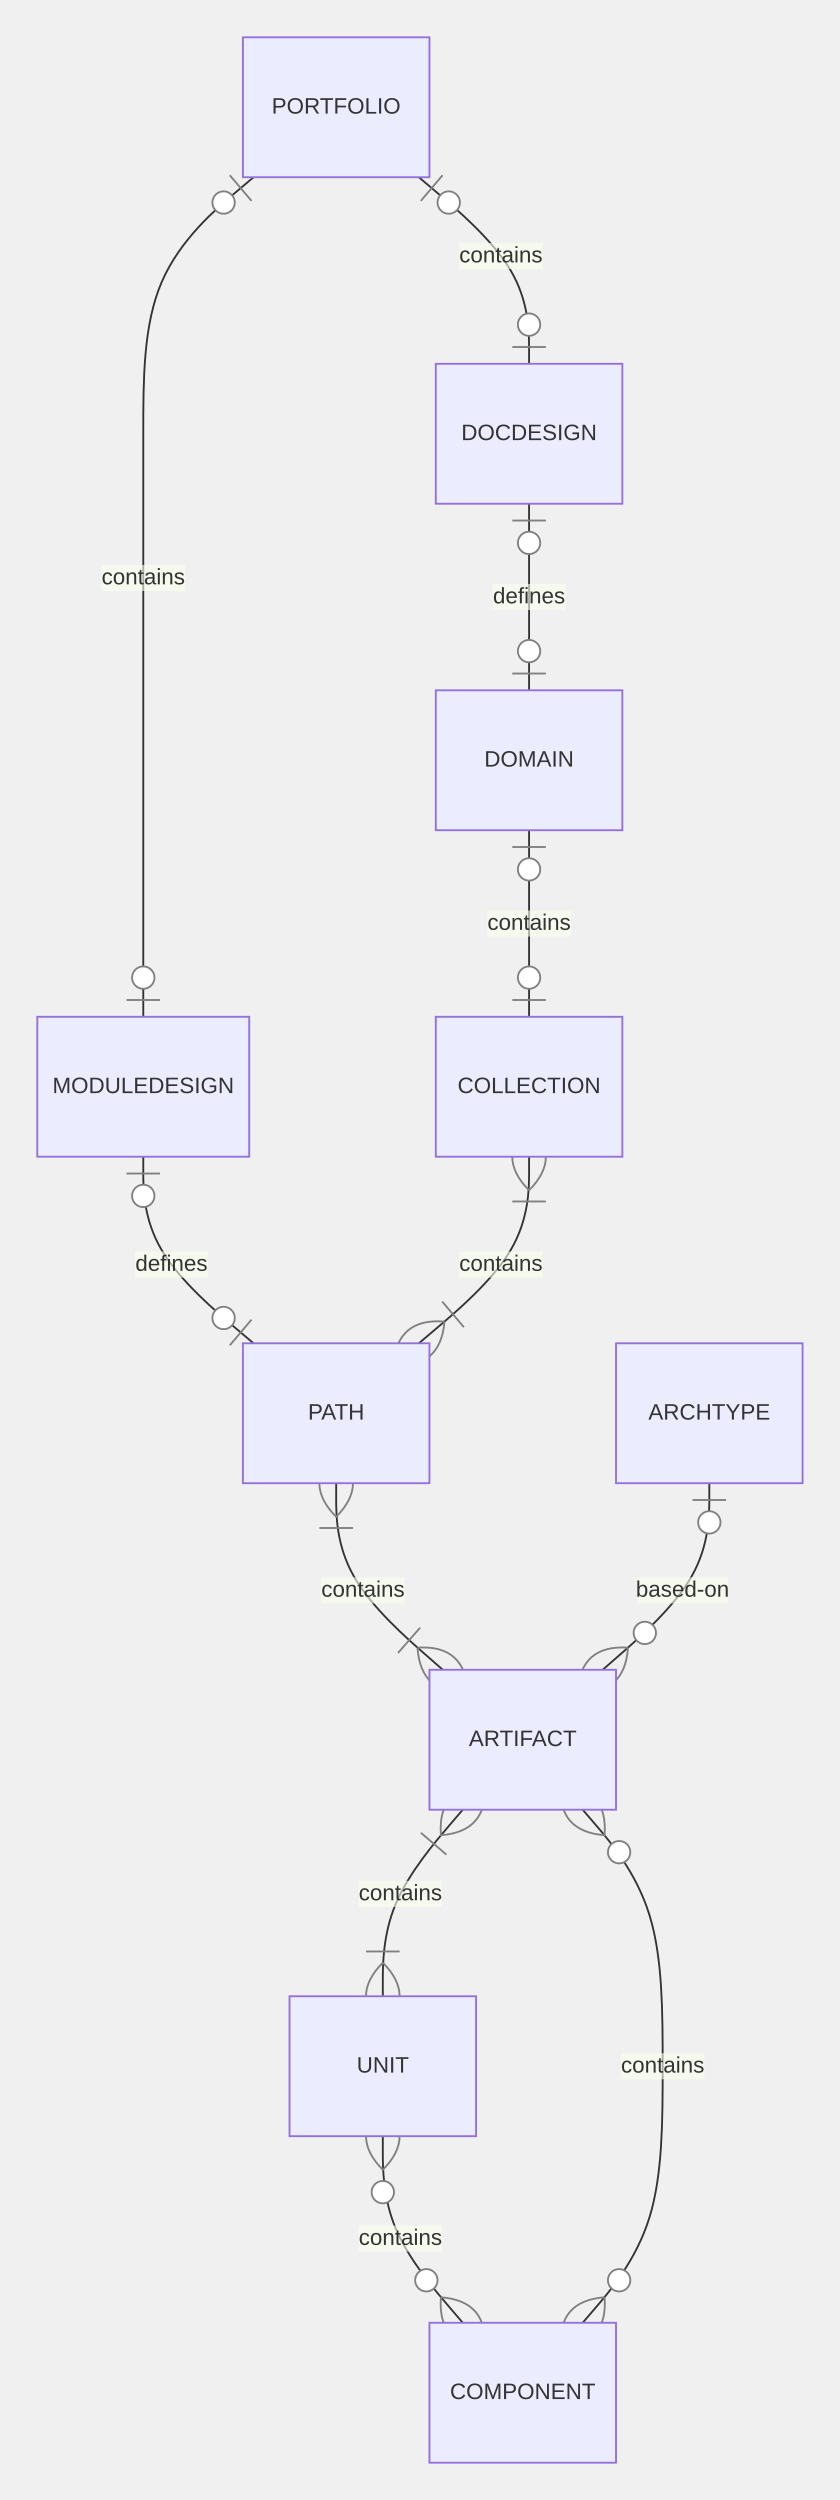
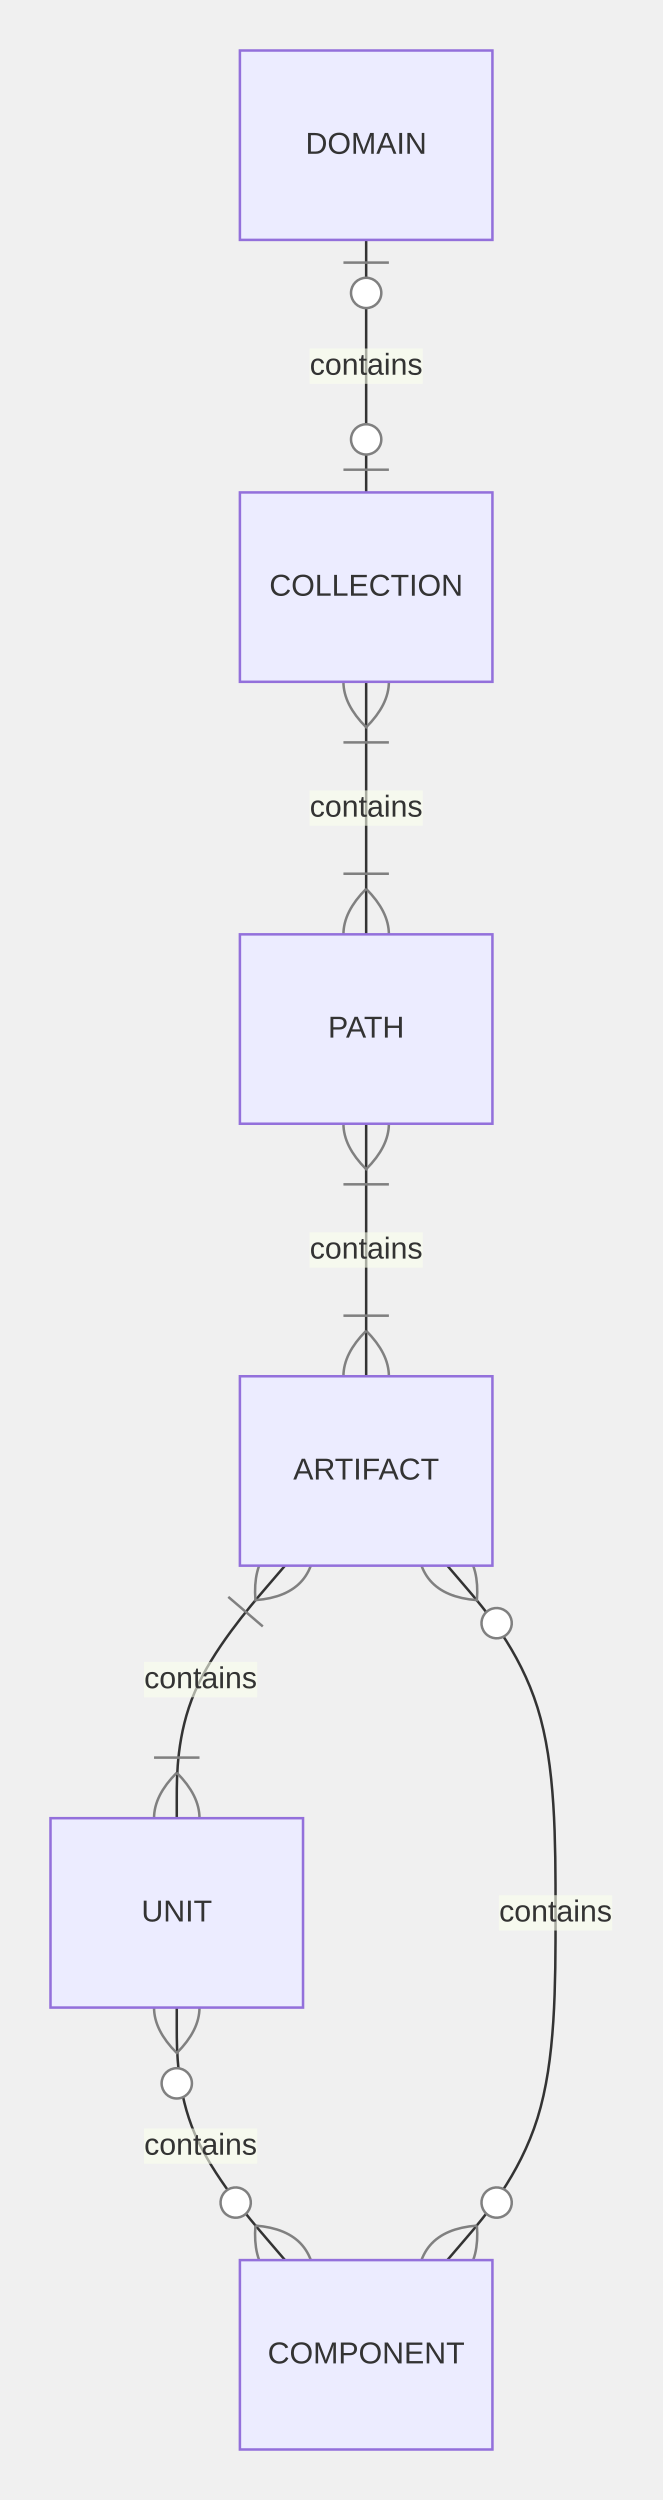
- <svg xmlns="http://www.w3.org/2000/svg" aria-labelledby="chart-title-mermaid-1660605227995 chart-desc-mermaid-1660605227995" role="img" viewBox="0 0 450.188 1340" style="max-width: 450.188px; background-color: rgb(255, 255, 255);" height="1340" width="100%" id="mermaid-1660605227995">
-   <style>#mermaid-1660605227995 {font-family:"trebuchet ms",verdana,arial,sans-serif;font-size:16px;fill:#333;}#mermaid-1660605227995 .error-icon{fill:#552222;}#mermaid-1660605227995 .error-text{fill:#552222;stroke:#552222;}#mermaid-1660605227995 .edge-thickness-normal{stroke-width:2px;}#mermaid-1660605227995 .edge-thickness-thick{stroke-width:3.5px;}#mermaid-1660605227995 .edge-pattern-solid{stroke-dasharray:0;}#mermaid-1660605227995 .edge-pattern-dashed{stroke-dasharray:3;}#mermaid-1660605227995 .edge-pattern-dotted{stroke-dasharray:2;}#mermaid-1660605227995 .marker{fill:#333333;stroke:#333333;}#mermaid-1660605227995 .marker.cross{stroke:#333333;}#mermaid-1660605227995 svg{font-family:"trebuchet ms",verdana,arial,sans-serif;font-size:16px;}#mermaid-1660605227995 .entityBox{fill:#ECECFF;stroke:#9370DB;}#mermaid-1660605227995 .attributeBoxOdd{fill:#ffffff;stroke:#9370DB;}#mermaid-1660605227995 .attributeBoxEven{fill:#f2f2f2;stroke:#9370DB;}#mermaid-1660605227995 .relationshipLabelBox{fill:hsl(80, 100%, 96.275%);opacity:0.7;background-color:hsl(80, 100%, 96.275%);}#mermaid-1660605227995 .relationshipLabelBox rect{opacity:0.5;}#mermaid-1660605227995 .relationshipLine{stroke:#333333;}#mermaid-1660605227995 :root{--mermaid-font-family:"trebuchet ms",verdana,arial,sans-serif;}</style>
+ <svg xmlns="http://www.w3.org/2000/svg" aria-labelledby="chart-title-mermaid-1660770672511 chart-desc-mermaid-1660770672511" role="img" viewBox="0 0 262.422 990" style="max-width: 262.422px; background-color: rgb(255, 255, 255);" height="990" width="100%" id="mermaid-1660770672511">
+   <style>#mermaid-1660770672511 {font-family:"trebuchet ms",verdana,arial,sans-serif;font-size:16px;fill:#333;}#mermaid-1660770672511 .error-icon{fill:#552222;}#mermaid-1660770672511 .error-text{fill:#552222;stroke:#552222;}#mermaid-1660770672511 .edge-thickness-normal{stroke-width:2px;}#mermaid-1660770672511 .edge-thickness-thick{stroke-width:3.5px;}#mermaid-1660770672511 .edge-pattern-solid{stroke-dasharray:0;}#mermaid-1660770672511 .edge-pattern-dashed{stroke-dasharray:3;}#mermaid-1660770672511 .edge-pattern-dotted{stroke-dasharray:2;}#mermaid-1660770672511 .marker{fill:#333333;stroke:#333333;}#mermaid-1660770672511 .marker.cross{stroke:#333333;}#mermaid-1660770672511 svg{font-family:"trebuchet ms",verdana,arial,sans-serif;font-size:16px;}#mermaid-1660770672511 .entityBox{fill:#ECECFF;stroke:#9370DB;}#mermaid-1660770672511 .attributeBoxOdd{fill:#ffffff;stroke:#9370DB;}#mermaid-1660770672511 .attributeBoxEven{fill:#f2f2f2;stroke:#9370DB;}#mermaid-1660770672511 .relationshipLabelBox{fill:hsl(80, 100%, 96.275%);opacity:0.7;background-color:hsl(80, 100%, 96.275%);}#mermaid-1660770672511 .relationshipLabelBox rect{opacity:0.5;}#mermaid-1660770672511 .relationshipLine{stroke:#333333;}#mermaid-1660770672511 :root{--mermaid-font-family:"trebuchet ms",verdana,arial,sans-serif;}</style>
  <g />
  <defs>
    <marker orient="auto" markerHeight="18" markerWidth="18" refY="9" refX="0" id="ONLY_ONE_START">
      <path d="M9,0 L9,18 M15,0 L15,18" fill="none" stroke="gray" />
    </marker>
  </defs>
  <defs>
    <marker orient="auto" markerHeight="18" markerWidth="18" refY="9" refX="18" id="ONLY_ONE_END">
      <path d="M3,0 L3,18 M9,0 L9,18" fill="none" stroke="gray" />
    </marker>
  </defs>
  <defs>
    <marker orient="auto" markerHeight="18" markerWidth="30" refY="9" refX="0" id="ZERO_OR_ONE_START">
      <circle r="6" cy="9" cx="21" fill="white" stroke="gray" />
      <path d="M9,0 L9,18" fill="none" stroke="gray" />
    </marker>
  </defs>
  <defs>
    <marker orient="auto" markerHeight="18" markerWidth="30" refY="9" refX="30" id="ZERO_OR_ONE_END">
      <circle r="6" cy="9" cx="9" fill="white" stroke="gray" />
      <path d="M21,0 L21,18" fill="none" stroke="gray" />
    </marker>
  </defs>
  <defs>
    <marker orient="auto" markerHeight="36" markerWidth="45" refY="18" refX="18" id="ONE_OR_MORE_START">
      <path d="M0,18 Q 18,0 36,18 Q 18,36 0,18 M42,9 L42,27" fill="none" stroke="gray" />
    </marker>
  </defs>
  <defs>
    <marker orient="auto" markerHeight="36" markerWidth="45" refY="18" refX="27" id="ONE_OR_MORE_END">
      <path d="M3,9 L3,27 M9,18 Q27,0 45,18 Q27,36 9,18" fill="none" stroke="gray" />
    </marker>
  </defs>
  <defs>
    <marker orient="auto" markerHeight="36" markerWidth="57" refY="18" refX="18" id="ZERO_OR_MORE_START">
      <circle r="6" cy="18" cx="48" fill="white" stroke="gray" />
      <path d="M0,18 Q18,0 36,18 Q18,36 0,18" fill="none" stroke="gray" />
    </marker>
  </defs>
  <defs>
    <marker orient="auto" markerHeight="36" markerWidth="57" refY="18" refX="39" id="ZERO_OR_MORE_END">
      <circle r="6" cy="18" cx="9" fill="white" stroke="gray" />
      <path d="M21,18 Q39,0 57,18 Q39,36 21,18" fill="none" stroke="gray" />
    </marker>
  </defs>
-   <path marker-start="url(#ZERO_OR_ONE_START)" marker-end="url(#ZERO_OR_ONE_END)" fill="none" stroke="gray" d="M224.5,95L234.347,103.333C244.194,111.667,263.889,128.333,273.736,145C283.583,161.667,283.583,178.333,283.583,186.667L283.583,195" class="er relationshipLine" />
-   <path marker-start="url(#ZERO_OR_ONE_START)" marker-end="url(#ZERO_OR_ONE_END)" fill="none" stroke="gray" d="M135.875,95L126.028,103.333C116.181,111.667,96.486,128.333,86.639,151.25C76.792,174.167,76.792,203.333,76.792,232.5C76.792,261.667,76.792,290.833,76.792,320C76.792,349.167,76.792,378.333,76.792,407.5C76.792,436.667,76.792,465.833,76.792,488.75C76.792,511.667,76.792,528.333,76.792,536.667L76.792,545" class="er relationshipLine" />
-   <path marker-start="url(#ZERO_OR_ONE_START)" marker-end="url(#ZERO_OR_ONE_END)" fill="none" stroke="gray" d="M283.583,270L283.583,278.333C283.583,286.667,283.583,303.333,283.583,320C283.583,336.667,283.583,353.333,283.583,361.667L283.583,370" class="er relationshipLine" />
-   <path marker-start="url(#ZERO_OR_ONE_START)" marker-end="url(#ZERO_OR_ONE_END)" fill="none" stroke="gray" d="M76.792,620L76.792,628.333C76.792,636.667,76.792,653.333,86.639,670C96.486,686.667,116.181,703.333,126.028,711.667L135.875,720" class="er relationshipLine" />
-   <path marker-start="url(#ZERO_OR_ONE_START)" marker-end="url(#ZERO_OR_ONE_END)" fill="none" stroke="gray" d="M283.583,445L283.583,453.333C283.583,461.667,283.583,478.333,283.583,495C283.583,511.667,283.583,528.333,283.583,536.667L283.583,545" class="er relationshipLine" />
-   <path marker-start="url(#ONE_OR_MORE_START)" marker-end="url(#ONE_OR_MORE_END)" fill="none" stroke="gray" d="M283.583,620L283.583,628.333C283.583,636.667,283.583,653.333,273.736,670C263.889,686.667,244.194,703.333,234.347,711.667L224.5,720" class="er relationshipLine" />
-   <path marker-start="url(#ONE_OR_MORE_START)" marker-end="url(#ONE_OR_MORE_END)" fill="none" stroke="gray" d="M180.188,795L180.188,803.333C180.188,811.667,180.188,828.333,189.711,845C199.235,861.667,218.283,878.333,227.807,886.667L237.33,895" class="er relationshipLine" />
-   <path marker-start="url(#ONE_OR_MORE_START)" marker-end="url(#ONE_OR_MORE_END)" fill="none" stroke="gray" d="M248.045,970L240.902,978.333C233.759,986.667,219.473,1003.333,212.33,1020C205.188,1036.667,205.188,1053.333,205.188,1061.667L205.188,1070" class="er relationshipLine" />
-   <path marker-start="url(#ZERO_OR_MORE_START)" marker-end="url(#ZERO_OR_MORE_END)" fill="none" stroke="gray" d="M205.188,1145L205.188,1153.333C205.188,1161.667,205.188,1178.333,212.33,1195C219.473,1211.667,233.759,1228.333,240.902,1236.667L248.045,1245" class="er relationshipLine" />
-   <path marker-start="url(#ZERO_OR_MORE_START)" marker-end="url(#ZERO_OR_MORE_END)" fill="none" stroke="gray" d="M312.33,970L319.473,978.333C326.616,986.667,340.902,1003.333,348.045,1026.25C355.188,1049.167,355.188,1078.333,355.188,1107.5C355.188,1136.667,355.188,1165.833,348.045,1188.75C340.902,1211.667,326.616,1228.333,319.473,1236.667L312.33,1245" class="er relationshipLine" />
-   <path marker-start="url(#ZERO_OR_ONE_START)" marker-end="url(#ZERO_OR_MORE_END)" fill="none" stroke="gray" d="M380.188,795L380.188,803.333C380.188,811.667,380.188,828.333,370.664,845C361.14,861.667,342.092,878.333,332.568,886.667L323.045,895" class="er relationshipLine" />
-   <g transform="translate(130.1875,20 )" id="PORTFOLIO">
-     <rect height="75" width="100" y="0" x="0" stroke="gray" fill-opacity="100%" fill="honeydew" class="er entityBox" />
-     <text transform="translate(50,37.5)" style="font-family: &quot;trebuchet ms&quot;, verdana, arial, sans-serif;; font-size: 12px" text-anchor="middle" dominant-baseline="middle" y="0" x="0" id="entity-PORTFOLIO" class="er entityLabel">PORTFOLIO</text>
-   </g>
-   <g transform="translate(233.5833,195 )" id="DOCDESIGN">
-     <rect height="75" width="100" y="0" x="0" stroke="gray" fill-opacity="100%" fill="honeydew" class="er entityBox" />
-     <text transform="translate(50,37.5)" style="font-family: &quot;trebuchet ms&quot;, verdana, arial, sans-serif;; font-size: 12px" text-anchor="middle" dominant-baseline="middle" y="0" x="0" id="entity-DOCDESIGN" class="er entityLabel">DOCDESIGN</text>
-   </g>
-   <g transform="translate(20,545 )" id="MODULEDESIGN">
-     <rect height="75" width="113.583" y="0" x="0" stroke="gray" fill-opacity="100%" fill="honeydew" class="er entityBox" />
-     <text transform="translate(56.79167,37.5)" style="font-family: &quot;trebuchet ms&quot;, verdana, arial, sans-serif;; font-size: 12px" text-anchor="middle" dominant-baseline="middle" y="0" x="0" id="entity-MODULEDESIGN" class="er entityLabel">MODULEDESIGN</text>
-   </g>
-   <g transform="translate(233.5833,370 )" id="DOMAIN">
+   <path marker-start="url(#ZERO_OR_ONE_START)" marker-end="url(#ZERO_OR_ONE_END)" fill="none" stroke="gray" d="M145,95L145,103.333C145,111.667,145,128.333,145,145C145,161.667,145,178.333,145,186.667L145,195" class="er relationshipLine" />
+   <path marker-start="url(#ONE_OR_MORE_START)" marker-end="url(#ONE_OR_MORE_END)" fill="none" stroke="gray" d="M145,270L145,278.333C145,286.667,145,303.333,145,320C145,336.667,145,353.333,145,361.667L145,370" class="er relationshipLine" />
+   <path marker-start="url(#ONE_OR_MORE_START)" marker-end="url(#ONE_OR_MORE_END)" fill="none" stroke="gray" d="M145,445L145,453.333C145,461.667,145,478.333,145,495C145,511.667,145,528.333,145,536.667L145,545" class="er relationshipLine" />
+   <path marker-start="url(#ONE_OR_MORE_START)" marker-end="url(#ONE_OR_MORE_END)" fill="none" stroke="gray" d="M112.857,620L105.714,628.333C98.571,636.667,84.286,653.333,77.143,670C70,686.667,70,703.333,70,711.667L70,720" class="er relationshipLine" />
+   <path marker-start="url(#ZERO_OR_MORE_START)" marker-end="url(#ZERO_OR_MORE_END)" fill="none" stroke="gray" d="M70,795L70,803.333C70,811.667,70,828.333,77.143,845C84.286,861.667,98.571,878.333,105.714,886.667L112.857,895" class="er relationshipLine" />
+   <path marker-start="url(#ZERO_OR_MORE_START)" marker-end="url(#ZERO_OR_MORE_END)" fill="none" stroke="gray" d="M177.143,620L184.286,628.333C191.429,636.667,205.714,653.333,212.857,676.25C220,699.167,220,728.333,220,757.5C220,786.667,220,815.833,212.857,838.75C205.714,861.667,191.429,878.333,184.286,886.667L177.143,895" class="er relationshipLine" />
+   <g transform="translate(95,20 )" id="DOMAIN">
    <rect height="75" width="100" y="0" x="0" stroke="gray" fill-opacity="100%" fill="honeydew" class="er entityBox" />
    <text transform="translate(50,37.5)" style="font-family: &quot;trebuchet ms&quot;, verdana, arial, sans-serif;; font-size: 12px" text-anchor="middle" dominant-baseline="middle" y="0" x="0" id="entity-DOMAIN" class="er entityLabel">DOMAIN</text>
  </g>
-   <g transform="translate(130.1875,720 )" id="PATH">
+   <g transform="translate(95,195 )" id="COLLECTION">
+     <rect height="75" width="100" y="0" x="0" stroke="gray" fill-opacity="100%" fill="honeydew" class="er entityBox" />
+     <text transform="translate(50,37.5)" style="font-family: &quot;trebuchet ms&quot;, verdana, arial, sans-serif;; font-size: 12px" text-anchor="middle" dominant-baseline="middle" y="0" x="0" id="entity-COLLECTION" class="er entityLabel">COLLECTION</text>
+   </g>
+   <g transform="translate(95,370 )" id="PATH">
    <rect height="75" width="100" y="0" x="0" stroke="gray" fill-opacity="100%" fill="honeydew" class="er entityBox" />
    <text transform="translate(50,37.5)" style="font-family: &quot;trebuchet ms&quot;, verdana, arial, sans-serif;; font-size: 12px" text-anchor="middle" dominant-baseline="middle" y="0" x="0" id="entity-PATH" class="er entityLabel">PATH</text>
  </g>
-   <g transform="translate(233.5833,545 )" id="COLLECTION">
-     <rect height="75" width="100" y="0" x="0" stroke="gray" fill-opacity="100%" fill="honeydew" class="er entityBox" />
-     <text transform="translate(50,37.5)" style="font-family: &quot;trebuchet ms&quot;, verdana, arial, sans-serif;; font-size: 12px" text-anchor="middle" dominant-baseline="middle" y="0" x="0" id="entity-COLLECTION" class="er entityLabel">COLLECTION</text>
-   </g>
-   <g transform="translate(230.1875,895 )" id="ARTIFACT">
+   <g transform="translate(95,545 )" id="ARTIFACT">
    <rect height="75" width="100" y="0" x="0" stroke="gray" fill-opacity="100%" fill="honeydew" class="er entityBox" />
    <text transform="translate(50,37.5)" style="font-family: &quot;trebuchet ms&quot;, verdana, arial, sans-serif;; font-size: 12px" text-anchor="middle" dominant-baseline="middle" y="0" x="0" id="entity-ARTIFACT" class="er entityLabel">ARTIFACT</text>
  </g>
-   <g transform="translate(155.1875,1070 )" id="UNIT">
+   <g transform="translate(20,720 )" id="UNIT">
    <rect height="75" width="100" y="0" x="0" stroke="gray" fill-opacity="100%" fill="honeydew" class="er entityBox" />
    <text transform="translate(50,37.5)" style="font-family: &quot;trebuchet ms&quot;, verdana, arial, sans-serif;; font-size: 12px" text-anchor="middle" dominant-baseline="middle" y="0" x="0" id="entity-UNIT" class="er entityLabel">UNIT</text>
  </g>
-   <g transform="translate(230.1875,1245 )" id="COMPONENT">
+   <g transform="translate(95,895 )" id="COMPONENT">
    <rect height="75" width="100" y="0" x="0" stroke="gray" fill-opacity="100%" fill="honeydew" class="er entityBox" />
    <text transform="translate(50,37.5)" style="font-family: &quot;trebuchet ms&quot;, verdana, arial, sans-serif;; font-size: 12px" text-anchor="middle" dominant-baseline="middle" y="0" x="0" id="entity-COMPONENT" class="er entityLabel">COMPONENT</text>
  </g>
-   <g transform="translate(330.1875,720 )" id="ARCHTYPE">
-     <rect height="75" width="100" y="0" x="0" stroke="gray" fill-opacity="100%" fill="honeydew" class="er entityBox" />
-     <text transform="translate(50,37.5)" style="font-family: &quot;trebuchet ms&quot;, verdana, arial, sans-serif;; font-size: 12px" text-anchor="middle" dominant-baseline="middle" y="0" x="0" id="entity-ARCHTYPE" class="er entityLabel">ARCHTYPE</text>
-   </g>
-   <rect fill-opacity="85%" fill="white" height="14" width="44.844" y="130.227" x="246.058" class="er relationshipLabelBox" />
-   <text style="font-family: &quot;trebuchet ms&quot;, verdana, arial, sans-serif;; font-size: 12px" dominant-baseline="middle" text-anchor="middle" y="137.227" x="268.48" id="rel657" class="er relationshipLabel">contains</text>
-   <rect fill-opacity="85%" fill="white" height="14" width="44.844" y="302.793" x="54.37" class="er relationshipLabelBox" />
-   <text style="font-family: &quot;trebuchet ms&quot;, verdana, arial, sans-serif;; font-size: 12px" dominant-baseline="middle" text-anchor="middle" y="309.793" x="76.792" id="rel658" class="er relationshipLabel">contains</text>
-   <rect fill-opacity="85%" fill="white" height="14" width="39.052" y="313" x="264.057" class="er relationshipLabelBox" />
-   <text style="font-family: &quot;trebuchet ms&quot;, verdana, arial, sans-serif;; font-size: 12px" dominant-baseline="middle" text-anchor="middle" y="320" x="283.583" id="rel659" class="er relationshipLabel">defines</text>
-   <rect fill-opacity="85%" fill="white" height="14" width="39.052" y="670.773" x="72.369" class="er relationshipLabelBox" />
-   <text style="font-family: &quot;trebuchet ms&quot;, verdana, arial, sans-serif;; font-size: 12px" dominant-baseline="middle" text-anchor="middle" y="677.773" x="91.895" id="rel660" class="er relationshipLabel">defines</text>
-   <rect fill-opacity="85%" fill="white" height="14" width="44.844" y="488" x="261.161" class="er relationshipLabelBox" />
-   <text style="font-family: &quot;trebuchet ms&quot;, verdana, arial, sans-serif;; font-size: 12px" dominant-baseline="middle" text-anchor="middle" y="495" x="283.583" id="rel661" class="er relationshipLabel">contains</text>
-   <rect fill-opacity="85%" fill="white" height="14" width="44.844" y="670.773" x="246.058" class="er relationshipLabelBox" />
-   <text style="font-family: &quot;trebuchet ms&quot;, verdana, arial, sans-serif;; font-size: 12px" dominant-baseline="middle" text-anchor="middle" y="677.773" x="268.48" id="rel662" class="er relationshipLabel">contains</text>
-   <rect fill-opacity="85%" fill="white" height="14" width="44.844" y="845.435" x="172.127" class="er relationshipLabelBox" />
-   <text style="font-family: &quot;trebuchet ms&quot;, verdana, arial, sans-serif;; font-size: 12px" dominant-baseline="middle" text-anchor="middle" y="852.435" x="194.549" id="rel663" class="er relationshipLabel">contains</text>
-   <rect fill-opacity="85%" fill="white" height="14" width="44.844" y="1008.126" x="192.192" class="er relationshipLabelBox" />
-   <text style="font-family: &quot;trebuchet ms&quot;, verdana, arial, sans-serif;; font-size: 12px" dominant-baseline="middle" text-anchor="middle" y="1015.126" x="214.614" id="rel664" class="er relationshipLabel">contains</text>
-   <rect fill-opacity="85%" fill="white" height="14" width="44.844" y="1192.874" x="192.192" class="er relationshipLabelBox" />
-   <text style="font-family: &quot;trebuchet ms&quot;, verdana, arial, sans-serif;; font-size: 12px" dominant-baseline="middle" text-anchor="middle" y="1199.874" x="214.614" id="rel665" class="er relationshipLabel">contains</text>
-   <rect fill-opacity="85%" fill="white" height="14" width="44.844" y="1100.5" x="332.766" class="er relationshipLabelBox" />
-   <text style="font-family: &quot;trebuchet ms&quot;, verdana, arial, sans-serif;; font-size: 12px" dominant-baseline="middle" text-anchor="middle" y="1107.5" x="355.188" id="rel666" class="er relationshipLabel">contains</text>
-   <rect fill-opacity="85%" fill="white" height="14" width="48.59" y="845.435" x="341.53" class="er relationshipLabelBox" />
-   <text style="font-family: &quot;trebuchet ms&quot;, verdana, arial, sans-serif;; font-size: 12px" dominant-baseline="middle" text-anchor="middle" y="852.435" x="365.826" id="rel667" class="er relationshipLabel">based-on</text>
+   <rect fill-opacity="85%" fill="white" height="14" width="44.844" y="138" x="122.578" class="er relationshipLabelBox" />
+   <text style="font-family: &quot;trebuchet ms&quot;, verdana, arial, sans-serif;; font-size: 12px" dominant-baseline="middle" text-anchor="middle" y="145" x="145" id="rel1" class="er relationshipLabel">contains</text>
+   <rect fill-opacity="85%" fill="white" height="14" width="44.844" y="313" x="122.578" class="er relationshipLabelBox" />
+   <text style="font-family: &quot;trebuchet ms&quot;, verdana, arial, sans-serif;; font-size: 12px" dominant-baseline="middle" text-anchor="middle" y="320" x="145" id="rel2" class="er relationshipLabel">contains</text>
+   <rect fill-opacity="85%" fill="white" height="14" width="44.844" y="488" x="122.578" class="er relationshipLabelBox" />
+   <text style="font-family: &quot;trebuchet ms&quot;, verdana, arial, sans-serif;; font-size: 12px" dominant-baseline="middle" text-anchor="middle" y="495" x="145" id="rel3" class="er relationshipLabel">contains</text>
+   <rect fill-opacity="85%" fill="white" height="14" width="44.844" y="658.126" x="57.005" class="er relationshipLabelBox" />
+   <text style="font-family: &quot;trebuchet ms&quot;, verdana, arial, sans-serif;; font-size: 12px" dominant-baseline="middle" text-anchor="middle" y="665.126" x="79.426" id="rel4" class="er relationshipLabel">contains</text>
+   <rect fill-opacity="85%" fill="white" height="14" width="44.844" y="842.874" x="57.005" class="er relationshipLabelBox" />
+   <text style="font-family: &quot;trebuchet ms&quot;, verdana, arial, sans-serif;; font-size: 12px" dominant-baseline="middle" text-anchor="middle" y="849.874" x="79.426" id="rel5" class="er relationshipLabel">contains</text>
+   <rect fill-opacity="85%" fill="white" height="14" width="44.844" y="750.5" x="197.578" class="er relationshipLabelBox" />
+   <text style="font-family: &quot;trebuchet ms&quot;, verdana, arial, sans-serif;; font-size: 12px" dominant-baseline="middle" text-anchor="middle" y="757.5" x="220" id="rel6" class="er relationshipLabel">contains</text>
</svg>
